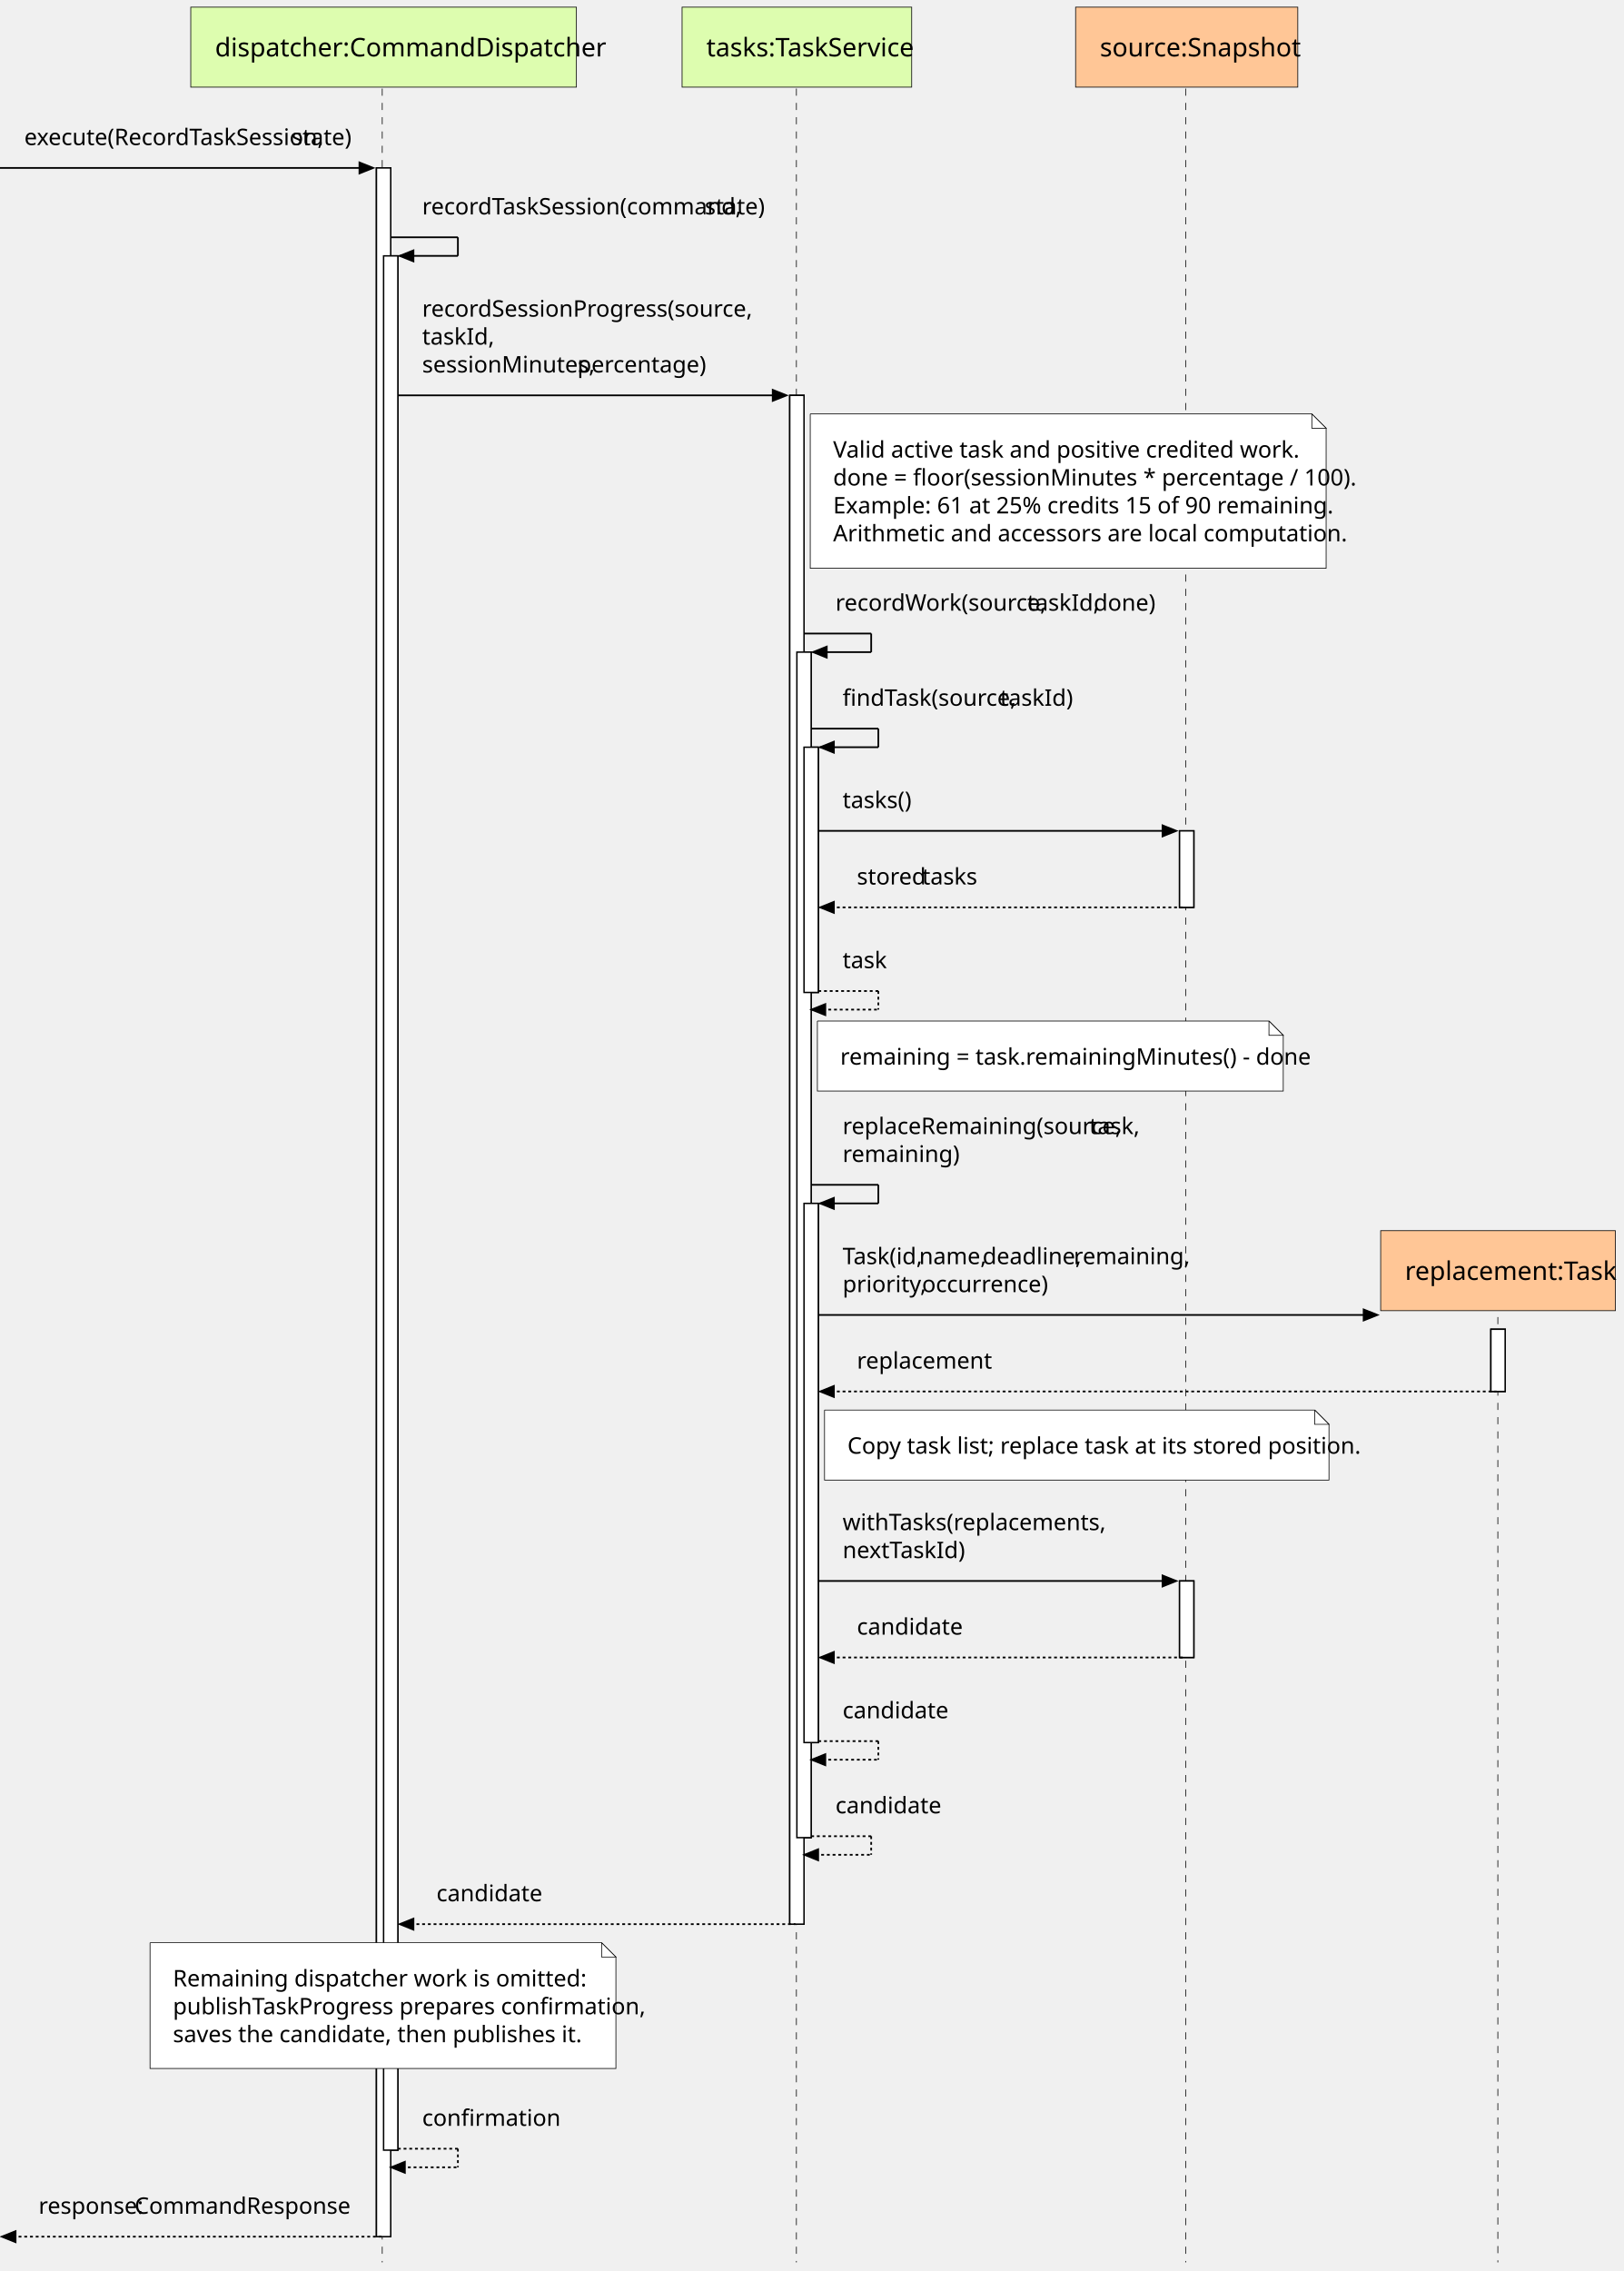
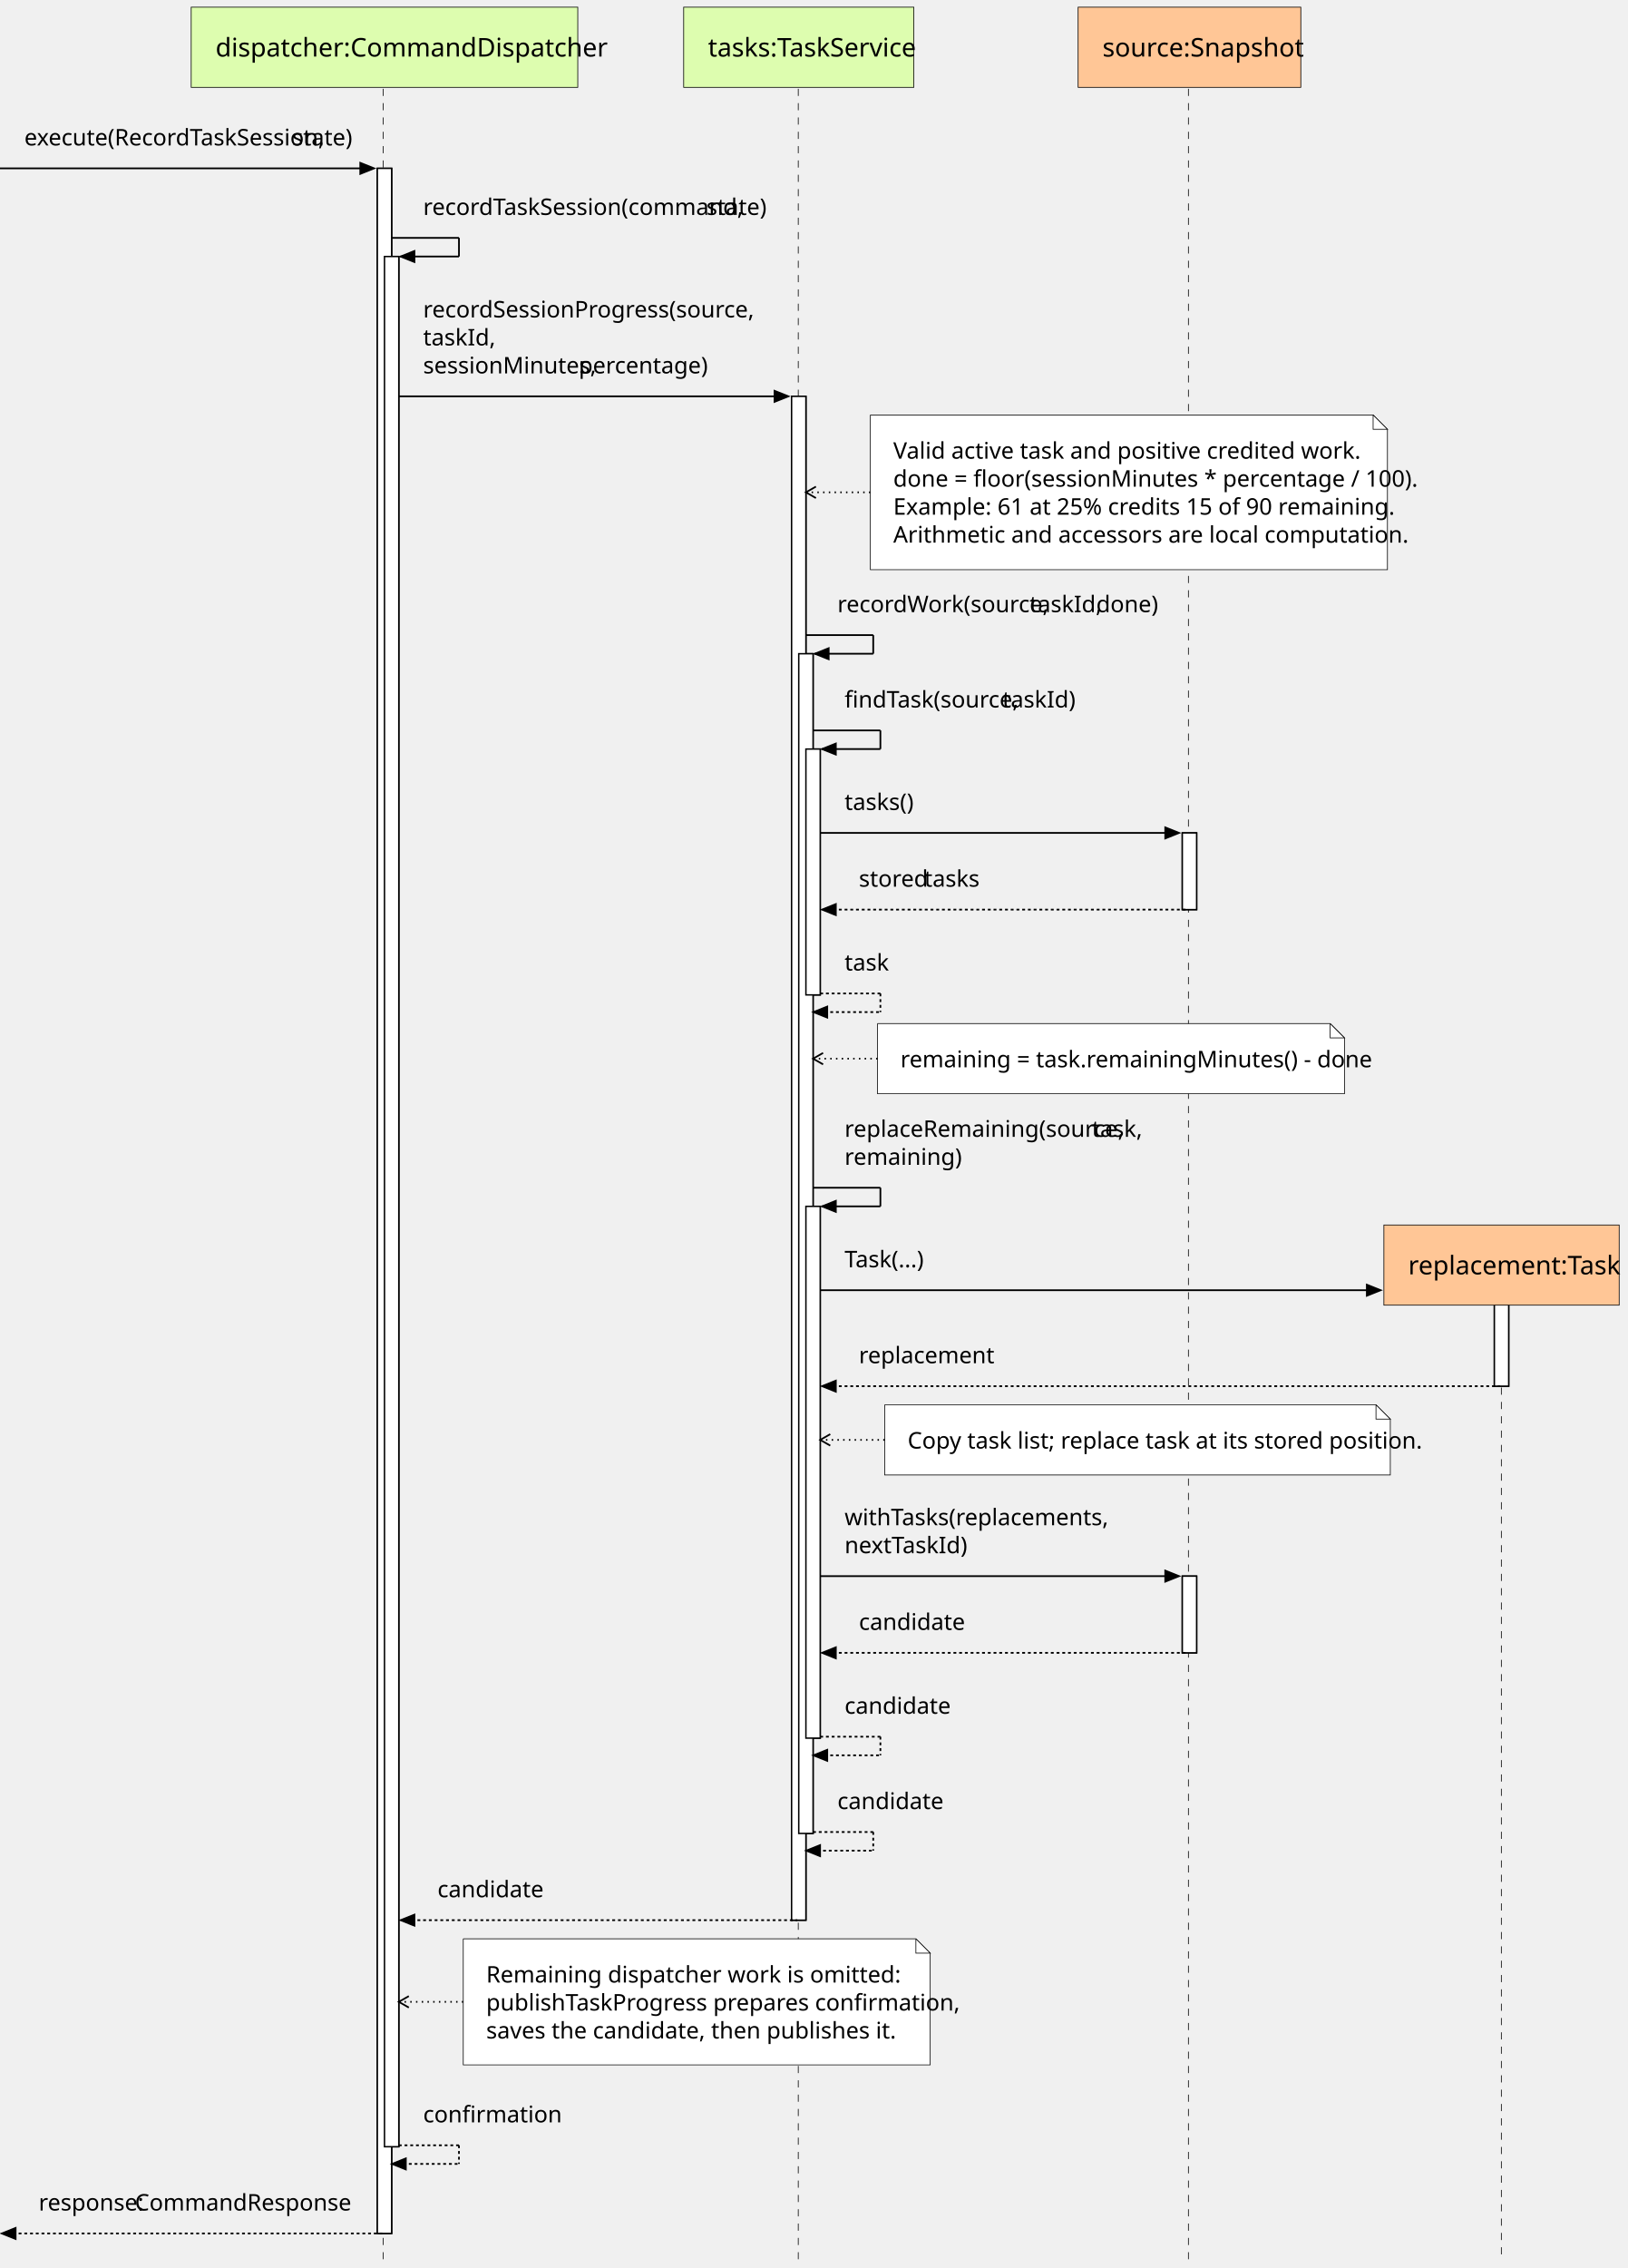
- <svg xmlns="http://www.w3.org/2000/svg" contentStyleType="text/css" data-diagram-type="SEQUENCE" height="1589px" preserveAspectRatio="none" style="width:1136px;height:1589px;background:#FFFFFF;" version="1.1" viewBox="0 0 1136 1589" width="1136px" zoomAndPan="magnify">
+ <svg xmlns="http://www.w3.org/2000/svg" contentstyletype="text/css" data-diagram-type="SEQUENCE" height="1583px" preserveAspectRatio="none" style="width:1136px;height:1583px;background:#FFFFFF;" version="1.1" viewBox="0 0 1136 1583" width="1136px" zoomAndPan="magnify">
  <defs />
  <g>
    <g>
-       <rect fill="#FFFFFF" height="1447.469" style="stroke:#000000;stroke-width:1;" width="10" x="263.43" y="117.504" />
-     </g>
-     <g>
-       <rect fill="#FFFFFF" height="1325.406" style="stroke:#000000;stroke-width:1;" width="10" x="268.43" y="179.035" />
-     </g>
-     <g>
-       <rect fill="#FFFFFF" height="1069.688" style="stroke:#000000;stroke-width:1;" width="10" x="552.648" y="276.629" />
-     </g>
-     <g>
-       <rect fill="#FFFFFF" height="829.5" style="stroke:#000000;stroke-width:1;" width="10" x="557.648" y="456.285" />
+       <rect fill="#FFFFFF" height="1441.379" style="stroke:#000000;stroke-width:1;" width="10" x="263.43" y="117.504" />
+     </g>
+     <g>
+       <rect fill="#FFFFFF" height="1319.316" style="stroke:#000000;stroke-width:1;" width="10" x="268.43" y="179.035" />
+     </g>
+     <g>
+       <rect fill="#FFFFFF" height="1063.598" style="stroke:#000000;stroke-width:1;" width="10" x="552.648" y="276.629" />
+     </g>
+     <g>
+       <rect fill="#FFFFFF" height="823.41" style="stroke:#000000;stroke-width:1;" width="10" x="557.648" y="456.285" />
    </g>
    <g>
      <rect fill="#FFFFFF" height="171.594" style="stroke:#000000;stroke-width:1;" width="10" x="562.648" y="522.816" />
    </g>
    <g>
-       <rect fill="#FFFFFF" height="377.25" style="stroke:#000000;stroke-width:1;" width="10" x="562.648" y="842.004" />
+       <rect fill="#FFFFFF" height="371.16" style="stroke:#000000;stroke-width:1;" width="10" x="562.648" y="842.004" />
    </g>
    <g>
      <rect fill="#FFFFFF" height="53.531" style="stroke:#000000;stroke-width:1;" width="10" x="825.43" y="581.348" />
    </g>
    <g>
-       <rect fill="#FFFFFF" height="53.531" style="stroke:#000000;stroke-width:1;" width="10" x="825.43" y="1106.191" />
-     </g>
-     <g>
-       <rect fill="#FFFFFF" height="43.531" style="stroke:#000000;stroke-width:1;" width="10" x="1043.298" y="930.066" />
-     </g>
-     <g>
-       <rect fill="#000000" fill-opacity="0" height="1521" width="8" x="264.43" y="61.973" />
-       <line style="stroke:#000000;stroke-width:0.5;stroke-dasharray:5,5;" x1="267.485" x2="267.485" y1="61.973" y2="1582.973" />
-     </g>
-     <g>
-       <rect fill="#000000" fill-opacity="0" height="1521" width="8" x="553.648" y="61.973" />
-       <line style="stroke:#000000;stroke-width:0.5;stroke-dasharray:5,5;" x1="557.31" x2="557.31" y1="61.973" y2="1582.973" />
-     </g>
-     <g>
-       <rect fill="#000000" fill-opacity="0" height="1521" width="8" x="826.43" y="61.973" />
-       <line style="stroke:#000000;stroke-width:0.5;stroke-dasharray:5,5;" x1="829.693" x2="829.693" y1="61.973" y2="1582.973" />
-     </g>
-     <g>
-       <rect fill="#000000" fill-opacity="0" height="681.438" width="8" x="1044.298" y="901.535" />
-       <line style="stroke:#000000;stroke-width:0.5;stroke-dasharray:5,5;" x1="1048.167" x2="1048.167" y1="901.535" y2="1582.973" />
+       <rect fill="#FFFFFF" height="53.531" style="stroke:#000000;stroke-width:1;" width="10" x="825.43" y="1100.102" />
+     </g>
+     <g>
+       <rect fill="#FFFFFF" height="56.973" style="stroke:#000000;stroke-width:1;" width="10" x="1043.298" y="910.535" />
+     </g>
+     <g>
+       <rect fill="#000000" fill-opacity="0" height="1514.91" width="8" x="264.43" y="61.973" />
+       <line style="stroke:#000000;stroke-width:0.5;stroke-dasharray:5,5;" x1="267.485" x2="267.485" y1="61.973" y2="1576.883" />
+     </g>
+     <g>
+       <rect fill="#000000" fill-opacity="0" height="1514.91" width="8" x="553.648" y="61.973" />
+       <line style="stroke:#000000;stroke-width:0.5;stroke-dasharray:5,5;" x1="557.31" x2="557.31" y1="61.973" y2="1576.883" />
+     </g>
+     <g>
+       <rect fill="#000000" fill-opacity="0" height="1514.91" width="8" x="826.43" y="61.973" />
+       <line style="stroke:#000000;stroke-width:0.5;stroke-dasharray:5,5;" x1="829.693" x2="829.693" y1="61.973" y2="1576.883" />
+     </g>
+     <g>
+       <rect fill="#000000" fill-opacity="0" height="678.393" width="8" x="1044.298" y="898.49" />
+       <line style="stroke:#000000;stroke-width:0.5;stroke-dasharray:5,5;" x1="1048.167" x2="1048.167" y1="898.49" y2="1576.883" />
    </g>
    <g class="participant participant-head" data-participant="Dispatcher">
      <rect fill="#DDFDAF" height="55.973" style="stroke:#000000;stroke-width:0.5;" width="269.89" x="133.485" y="5" />
      <text fill="#000000" font-family="Calibri" font-size="18" lengthAdjust="spacing" textLength="235.89" x="150.485" y="39.473">dispatcher:CommandDispatcher</text>
    </g>
    <g class="participant participant-head" data-participant="Tasks">
      <rect fill="#DDFDAF" height="55.973" style="stroke:#000000;stroke-width:0.5;" width="160.677" x="477.31" y="5" />
      <text fill="#000000" font-family="Calibri" font-size="18" lengthAdjust="spacing" textLength="126.677" x="494.31" y="39.473">tasks:TaskService</text>
    </g>
    <g class="participant participant-head" data-participant="Source">
      <rect fill="#FFC696" height="55.973" style="stroke:#000000;stroke-width:0.5;" width="155.474" x="752.693" y="5" />
      <text fill="#000000" font-family="Calibri" font-size="18" lengthAdjust="spacing" textLength="121.474" x="769.693" y="39.473">source:Snapshot</text>
    </g>
    <g>
-       <rect fill="#FFFFFF" height="1447.469" style="stroke:#000000;stroke-width:1;" width="10" x="263.43" y="117.504" />
-     </g>
-     <g>
-       <rect fill="#FFFFFF" height="1325.406" style="stroke:#000000;stroke-width:1;" width="10" x="268.43" y="179.035" />
-     </g>
-     <g>
-       <rect fill="#FFFFFF" height="1069.688" style="stroke:#000000;stroke-width:1;" width="10" x="552.648" y="276.629" />
-     </g>
-     <g>
-       <rect fill="#FFFFFF" height="829.5" style="stroke:#000000;stroke-width:1;" width="10" x="557.648" y="456.285" />
+       <rect fill="#FFFFFF" height="1441.379" style="stroke:#000000;stroke-width:1;" width="10" x="263.43" y="117.504" />
+     </g>
+     <g>
+       <rect fill="#FFFFFF" height="1319.316" style="stroke:#000000;stroke-width:1;" width="10" x="268.43" y="179.035" />
+     </g>
+     <g>
+       <rect fill="#FFFFFF" height="1063.598" style="stroke:#000000;stroke-width:1;" width="10" x="552.648" y="276.629" />
+     </g>
+     <g>
+       <rect fill="#FFFFFF" height="823.41" style="stroke:#000000;stroke-width:1;" width="10" x="557.648" y="456.285" />
    </g>
    <g>
      <rect fill="#FFFFFF" height="171.594" style="stroke:#000000;stroke-width:1;" width="10" x="562.648" y="522.816" />
    </g>
    <g>
-       <rect fill="#FFFFFF" height="377.25" style="stroke:#000000;stroke-width:1;" width="10" x="562.648" y="842.004" />
+       <rect fill="#FFFFFF" height="371.16" style="stroke:#000000;stroke-width:1;" width="10" x="562.648" y="842.004" />
    </g>
    <g>
      <rect fill="#FFFFFF" height="53.531" style="stroke:#000000;stroke-width:1;" width="10" x="825.43" y="581.348" />
    </g>
    <g>
-       <rect fill="#FFFFFF" height="53.531" style="stroke:#000000;stroke-width:1;" width="10" x="825.43" y="1106.191" />
-     </g>
-     <g>
-       <rect fill="#FFFFFF" height="43.531" style="stroke:#000000;stroke-width:1;" width="10" x="1043.298" y="930.066" />
+       <rect fill="#FFFFFF" height="53.531" style="stroke:#000000;stroke-width:1;" width="10" x="825.43" y="1100.102" />
+     </g>
+     <g>
+       <rect fill="#FFFFFF" height="56.973" style="stroke:#000000;stroke-width:1;" width="10" x="1043.298" y="910.535" />
    </g>
    <g class="message" data-participant-1="Dispatcher" data-participant-2="Dispatcher">
      <polygon fill="#000000" points="251.43,113.504,261.43,117.504,251.43,121.504" style="stroke:#000000;stroke-width:1;" />
      <line style="stroke:#000000;stroke-width:1.2;" x1="0" x2="257.43" y1="117.504" y2="117.504" />
      <text fill="#000000" font-family="Calibri" font-size="16" lengthAdjust="spacing" textLength="183.359" x="17" y="101.504">execute(RecordTaskSession,</text>
      <text fill="#000000" font-family="Calibri" font-size="16" lengthAdjust="spacing" textLength="3.617" x="200.359" y="101.504"> </text>
      <text fill="#000000" font-family="Calibri" font-size="16" lengthAdjust="spacing" textLength="37.453" x="203.977" y="101.504">state)</text>
    </g>
    <g class="message" data-participant-1="Dispatcher" data-participant-2="Dispatcher">
      <line style="stroke:#000000;stroke-width:1.2;" x1="273.43" x2="320.43" y1="166.035" y2="166.035" />
      <line style="stroke:#000000;stroke-width:1.2;" x1="320.43" x2="320.43" y1="166.035" y2="179.035" />
      <line style="stroke:#000000;stroke-width:1.2;" x1="279.43" x2="320.43" y1="179.035" y2="179.035" />
      <polygon fill="#000000" points="289.43,175.035,279.43,179.035,289.43,183.035" style="stroke:#000000;stroke-width:1;" />
      <text fill="#000000" font-family="Calibri" font-size="16" lengthAdjust="spacing" textLength="194.148" x="295.43" y="150.035">recordTaskSession(command,</text>
      <text fill="#000000" font-family="Calibri" font-size="16" lengthAdjust="spacing" textLength="3.617" x="489.578" y="150.035"> </text>
      <text fill="#000000" font-family="Calibri" font-size="16" lengthAdjust="spacing" textLength="37.453" x="493.195" y="150.035">state)</text>
    </g>
    <g class="message" data-participant-1="Dispatcher" data-participant-2="Tasks">
      <polygon fill="#000000" points="540.648,272.629,550.648,276.629,540.648,280.629" style="stroke:#000000;stroke-width:1;" />
      <line style="stroke:#000000;stroke-width:1.2;" x1="278.43" x2="546.648" y1="276.629" y2="276.629" />
      <text fill="#000000" font-family="Calibri" font-size="16" lengthAdjust="spacing" textLength="199.188" x="295.43" y="221.566">recordSessionProgress(source,</text>
      <text fill="#000000" font-family="Calibri" font-size="16" lengthAdjust="spacing" textLength="42.984" x="295.43" y="241.098">taskId,</text>
      <text fill="#000000" font-family="Calibri" font-size="16" lengthAdjust="spacing" textLength="104.984" x="295.43" y="260.629">sessionMinutes,</text>
      <text fill="#000000" font-family="Calibri" font-size="16" lengthAdjust="spacing" textLength="3.617" x="400.414" y="260.629"> </text>
      <text fill="#000000" font-family="Calibri" font-size="16" lengthAdjust="spacing" textLength="78.445" x="404.031" y="260.629">percentage)</text>
    </g>
-     <path d="M567,289.629 L567,397.629 L928,397.629 L928,299.629 L918,289.629 L567,289.629" fill="#FFFFFF" style="stroke:#000000;stroke-width:0.5;" />
-     <path d="M918,289.629 L918,299.629 L928,299.629 L918,289.629" fill="#FFFFFF" style="stroke:#000000;stroke-width:0.5;" />
-     <text fill="#000000" font-family="Calibri" font-size="16" lengthAdjust="spacing" textLength="285.742" x="583" y="320.16">Valid active task and positive credited work.</text>
-     <text fill="#000000" font-family="Calibri" font-size="16" lengthAdjust="spacing" textLength="320.695" x="583" y="339.691">done = floor(sessionMinutes * percentage / 100).</text>
-     <text fill="#000000" font-family="Calibri" font-size="16" lengthAdjust="spacing" textLength="304.812" x="583" y="359.223">Example: 61 at 25% credits 15 of 90 remaining.</text>
-     <text fill="#000000" font-family="Calibri" font-size="16" lengthAdjust="spacing" textLength="312.469" x="583" y="378.754">Arithmetic and accessors are local computation.</text>
+     <g class="uml-note" data-note-target="Tasks" transform="translate(40.64838,0)">
+       <path d="M567,289.629 L567,397.629 L928,397.629 L928,299.629 L918,289.629 L567,289.629" fill="#FFFFFF" style="stroke:#000000;stroke-width:0.5;" />
+       <path d="M918,289.629 L918,299.629 L928,299.629 L918,289.629" fill="#FFFFFF" style="stroke:#000000;stroke-width:0.5;" />
+       <text fill="#000000" font-family="Calibri" font-size="16" lengthAdjust="spacing" textLength="285.742" x="583" y="320.16">Valid active task and positive credited work.</text>
+       <text fill="#000000" font-family="Calibri" font-size="16" lengthAdjust="spacing" textLength="320.695" x="583" y="339.691">done = floor(sessionMinutes * percentage / 100).</text>
+       <text fill="#000000" font-family="Calibri" font-size="16" lengthAdjust="spacing" textLength="304.812" x="583" y="359.223">Example: 61 at 25% credits 15 of 90 remaining.</text>
+       <text fill="#000000" font-family="Calibri" font-size="16" lengthAdjust="spacing" textLength="312.469" x="583" y="378.754">Arithmetic and accessors are local computation.</text>
+     </g>
+     <g class="uml-note-link" data-note-target="Tasks">
+       <path d="M607.648,343.629 H562.648" stroke-dasharray="1,3" stroke="#000000" stroke-width="1.2" fill="none" />
+       <path d="M569.648,339.629 L562.648,343.629 L569.648,347.629" stroke="#000000" stroke-width="1.2" fill="none" />
+     </g>
    <g class="message" data-participant-1="Tasks" data-participant-2="Tasks">
      <line style="stroke:#000000;stroke-width:1.2;" x1="562.648" x2="609.648" y1="443.285" y2="443.285" />
      <line style="stroke:#000000;stroke-width:1.2;" x1="609.648" x2="609.648" y1="443.285" y2="456.285" />
      <line style="stroke:#000000;stroke-width:1.2;" x1="568.648" x2="609.648" y1="456.285" y2="456.285" />
      <polygon fill="#000000" points="578.648,452.285,568.648,456.285,578.648,460.285" style="stroke:#000000;stroke-width:1;" />
      <text fill="#000000" font-family="Calibri" font-size="16" lengthAdjust="spacing" textLength="130.5" x="584.648" y="427.285">recordWork(source,</text>
      <text fill="#000000" font-family="Calibri" font-size="16" lengthAdjust="spacing" textLength="3.617" x="715.148" y="427.285"> </text>
      <text fill="#000000" font-family="Calibri" font-size="16" lengthAdjust="spacing" textLength="42.984" x="718.766" y="427.285">taskId,</text>
      <text fill="#000000" font-family="Calibri" font-size="16" lengthAdjust="spacing" textLength="3.617" x="761.75" y="427.285"> </text>
      <text fill="#000000" font-family="Calibri" font-size="16" lengthAdjust="spacing" textLength="38.062" x="765.367" y="427.285">done)</text>
    </g>
    <g class="message" data-participant-1="Tasks" data-participant-2="Tasks">
      <line style="stroke:#000000;stroke-width:1.2;" x1="567.648" x2="614.648" y1="509.816" y2="509.816" />
      <line style="stroke:#000000;stroke-width:1.2;" x1="614.648" x2="614.648" y1="509.816" y2="522.816" />
      <line style="stroke:#000000;stroke-width:1.2;" x1="573.648" x2="614.648" y1="522.816" y2="522.816" />
      <polygon fill="#000000" points="583.648,518.816,573.648,522.816,583.648,526.816" style="stroke:#000000;stroke-width:1;" />
      <text fill="#000000" font-family="Calibri" font-size="16" lengthAdjust="spacing" textLength="106.609" x="589.648" y="493.816">findTask(source,</text>
      <text fill="#000000" font-family="Calibri" font-size="16" lengthAdjust="spacing" textLength="3.617" x="696.258" y="493.816"> </text>
      <text fill="#000000" font-family="Calibri" font-size="16" lengthAdjust="spacing" textLength="43.844" x="699.875" y="493.816">taskId)</text>
    </g>
    <g class="message" data-participant-1="Tasks" data-participant-2="Source">
      <polygon fill="#000000" points="813.43,577.348,823.43,581.348,813.43,585.348" style="stroke:#000000;stroke-width:1;" />
      <line style="stroke:#000000;stroke-width:1.2;" x1="572.648" x2="819.43" y1="581.348" y2="581.348" />
      <text fill="#000000" font-family="Calibri" font-size="16" lengthAdjust="spacing" textLength="42.516" x="589.648" y="565.348">tasks()</text>
    </g>
    <g class="message" data-participant-1="Source" data-participant-2="Tasks">
      <polygon fill="#000000" points="583.648,630.879,573.648,634.879,583.648,638.879" style="stroke:#000000;stroke-width:1;" />
      <line style="stroke:#000000;stroke-width:1.2;stroke-dasharray:2,2;" x1="577.648" x2="829.43" y1="634.879" y2="634.879" />
      <text fill="#000000" font-family="Calibri" font-size="16" lengthAdjust="spacing" textLength="42" x="599.648" y="618.879">stored</text>
      <text fill="#000000" font-family="Calibri" font-size="16" lengthAdjust="spacing" textLength="3.617" x="641.648" y="618.879"> </text>
      <text fill="#000000" font-family="Calibri" font-size="16" lengthAdjust="spacing" textLength="32.812" x="645.266" y="618.879">tasks</text>
    </g>
    <g class="message" data-participant-1="Tasks" data-participant-2="Tasks">
      <line style="stroke:#000000;stroke-width:1.2;stroke-dasharray:2,2;" x1="572.648" x2="614.648" y1="693.41" y2="693.41" />
      <line style="stroke:#000000;stroke-width:1.2;stroke-dasharray:2,2;" x1="614.648" x2="614.648" y1="693.41" y2="706.41" />
      <line style="stroke:#000000;stroke-width:1.2;stroke-dasharray:2,2;" x1="567.648" x2="614.648" y1="706.41" y2="706.41" />
      <polygon fill="#000000" points="577.648,702.41,567.648,706.41,577.648,710.41" style="stroke:#000000;stroke-width:1;" />
      <text fill="#000000" font-family="Calibri" font-size="16" lengthAdjust="spacing" textLength="26.555" x="589.648" y="677.41">task</text>
    </g>
-     <path d="M572,714.41 L572,763.41 L898,763.41 L898,724.41 L888,714.41 L572,714.41" fill="#FFFFFF" style="stroke:#000000;stroke-width:0.5;" />
-     <path d="M888,714.41 L888,724.41 L898,724.41 L888,714.41" fill="#FFFFFF" style="stroke:#000000;stroke-width:0.5;" />
-     <text fill="#000000" font-family="Calibri" font-size="16" lengthAdjust="spacing" textLength="285.93" x="588" y="744.941">remaining = task.remainingMinutes() - done</text>
+     <g class="uml-note" data-note-target="Tasks" transform="translate(40.64838,0)">
+       <path d="M572,714.41 L572,763.41 L898,763.41 L898,724.41 L888,714.41 L572,714.41" fill="#FFFFFF" style="stroke:#000000;stroke-width:0.5;" />
+       <path d="M888,714.41 L888,724.41 L898,724.41 L888,714.41" fill="#FFFFFF" style="stroke:#000000;stroke-width:0.5;" />
+       <text fill="#000000" font-family="Calibri" font-size="16" lengthAdjust="spacing" textLength="285.93" x="588" y="744.941">remaining = task.remainingMinutes() - done</text>
+     </g>
+     <g class="uml-note-link" data-note-target="Tasks">
+       <path d="M612.648,738.91 H567.648" stroke-dasharray="1,3" stroke="#000000" stroke-width="1.2" fill="none" />
+       <path d="M574.648,734.91 L567.648,738.91 L574.648,742.91" stroke="#000000" stroke-width="1.2" fill="none" />
+     </g>
    <g class="message" data-participant-1="Tasks" data-participant-2="Tasks">
      <line style="stroke:#000000;stroke-width:1.2;" x1="567.648" x2="614.648" y1="829.004" y2="829.004" />
      <line style="stroke:#000000;stroke-width:1.2;" x1="614.648" x2="614.648" y1="829.004" y2="842.004" />
      <line style="stroke:#000000;stroke-width:1.2;" x1="573.648" x2="614.648" y1="842.004" y2="842.004" />
      <polygon fill="#000000" points="583.648,838.004,573.648,842.004,583.648,846.004" style="stroke:#000000;stroke-width:1;" />
      <text fill="#000000" font-family="Calibri" font-size="16" lengthAdjust="spacing" textLength="169.039" x="589.648" y="793.473">replaceRemaining(source,</text>
      <text fill="#000000" font-family="Calibri" font-size="16" lengthAdjust="spacing" textLength="3.617" x="758.688" y="793.473"> </text>
      <text fill="#000000" font-family="Calibri" font-size="16" lengthAdjust="spacing" textLength="30.547" x="762.305" y="793.473">task,</text>
      <text fill="#000000" font-family="Calibri" font-size="16" lengthAdjust="spacing" textLength="70.523" x="589.648" y="813.004">remaining)</text>
    </g>
    <g class="message" data-participant-1="Tasks" data-participant-2="Replacement">
-       <polygon fill="#000000" points="954.167,916.066,964.167,920.066,954.167,924.066" style="stroke:#000000;stroke-width:1;" />
-       <line style="stroke:#000000;stroke-width:1.2;" x1="572.648" x2="960.167" y1="920.066" y2="920.066" />
-       <text fill="#000000" font-family="Calibri" font-size="16" lengthAdjust="spacing" textLength="49.914" x="589.648" y="884.535">Task(id,</text>
-       <text fill="#000000" font-family="Calibri" font-size="16" lengthAdjust="spacing" textLength="3.617" x="639.562" y="884.535"> </text>
-       <text fill="#000000" font-family="Calibri" font-size="16" lengthAdjust="spacing" textLength="40.805" x="643.18" y="884.535">name,</text>
-       <text fill="#000000" font-family="Calibri" font-size="16" lengthAdjust="spacing" textLength="3.617" x="683.984" y="884.535"> </text>
-       <text fill="#000000" font-family="Calibri" font-size="16" lengthAdjust="spacing" textLength="60.141" x="687.602" y="884.535">deadline,</text>
-       <text fill="#000000" font-family="Calibri" font-size="16" lengthAdjust="spacing" textLength="3.617" x="747.742" y="884.535"> </text>
-       <text fill="#000000" font-family="Calibri" font-size="16" lengthAdjust="spacing" textLength="69.664" x="751.359" y="884.535">remaining,</text>
-       <text fill="#000000" font-family="Calibri" font-size="16" lengthAdjust="spacing" textLength="51.938" x="589.648" y="904.066">priority,</text>
-       <text fill="#000000" font-family="Calibri" font-size="16" lengthAdjust="spacing" textLength="3.617" x="641.586" y="904.066"> </text>
-       <text fill="#000000" font-family="Calibri" font-size="16" lengthAdjust="spacing" textLength="77.477" x="645.203" y="904.066">occurrence)</text>
-     </g>
-     <rect fill="#FFC696" height="55.973" style="stroke:#000000;stroke-width:0.5;" width="164.263" x="966.167" y="861.094" />
-     <text fill="#000000" font-family="Calibri" font-size="18" lengthAdjust="spacing" textLength="130.263" x="983.167" y="895.566">replacement:Task</text>
+       <polygon fill="#000000" points="954.167,896.535,964.167,900.535,954.167,904.535" style="stroke:#000000;stroke-width:1;" />
+       <line style="stroke:#000000;stroke-width:1.2;" x1="572.648" x2="960.167" y1="900.535" y2="900.535" />
+       <text fill="#000000" font-family="Calibri" font-size="16" lengthAdjust="spacing" textLength="50.812" x="589.648" y="884.535">Task(...)</text>
+     </g>
+     <rect fill="#FFC696" height="55.973" style="stroke:#000000;stroke-width:0.5;" width="164.263" x="966.167" y="855.004" />
+     <text fill="#000000" font-family="Calibri" font-size="18" lengthAdjust="spacing" textLength="130.263" x="983.167" y="889.477">replacement:Task</text>
    <g class="message" data-participant-1="Replacement" data-participant-2="Tasks">
-       <polygon fill="#000000" points="583.648,969.598,573.648,973.598,583.648,977.598" style="stroke:#000000;stroke-width:1;" />
-       <line style="stroke:#000000;stroke-width:1.2;stroke-dasharray:2,2;" x1="577.648" x2="1047.298" y1="973.598" y2="973.598" />
-       <text fill="#000000" font-family="Calibri" font-size="16" lengthAdjust="spacing" textLength="82.516" x="599.648" y="957.598">replacement</text>
-     </g>
-     <path d="M577,986.598 L577,1035.598 L930,1035.598 L930,996.598 L920,986.598 L577,986.598" fill="#FFFFFF" style="stroke:#000000;stroke-width:0.5;" />
-     <path d="M920,986.598 L920,996.598 L930,996.598 L920,986.598" fill="#FFFFFF" style="stroke:#000000;stroke-width:0.5;" />
-     <text fill="#000000" font-family="Calibri" font-size="16" lengthAdjust="spacing" textLength="312.914" x="593" y="1017.129">Copy task list; replace task at its stored position.</text>
+       <polygon fill="#000000" points="583.648,963.508,573.648,967.508,583.648,971.508" style="stroke:#000000;stroke-width:1;" />
+       <line style="stroke:#000000;stroke-width:1.2;stroke-dasharray:2,2;" x1="577.648" x2="1047.298" y1="967.508" y2="967.508" />
+       <text fill="#000000" font-family="Calibri" font-size="16" lengthAdjust="spacing" textLength="82.516" x="599.648" y="951.508">replacement</text>
+     </g>
+     <g class="uml-note" data-note-target="Tasks" transform="translate(40.64838,0)">
+       <path d="M577,980.508 L577,1029.508 L930,1029.508 L930,990.508 L920,980.508 L577,980.508" fill="#FFFFFF" style="stroke:#000000;stroke-width:0.5;" />
+       <path d="M920,980.508 L920,990.508 L930,990.508 L920,980.508" fill="#FFFFFF" style="stroke:#000000;stroke-width:0.5;" />
+       <text fill="#000000" font-family="Calibri" font-size="16" lengthAdjust="spacing" textLength="312.914" x="593" y="1011.039">Copy task list; replace task at its stored position.</text>
+     </g>
+     <g class="uml-note-link" data-note-target="Tasks">
+       <path d="M617.648,1005.008 H572.648" stroke-dasharray="1,3" stroke="#000000" stroke-width="1.2" fill="none" />
+       <path d="M579.648,1001.008 L572.648,1005.008 L579.648,1009.008" stroke="#000000" stroke-width="1.2" fill="none" />
+     </g>
    <g class="message" data-participant-1="Tasks" data-participant-2="Source">
-       <polygon fill="#000000" points="813.43,1102.191,823.43,1106.191,813.43,1110.191" style="stroke:#000000;stroke-width:1;" />
-       <line style="stroke:#000000;stroke-width:1.2;" x1="572.648" x2="819.43" y1="1106.191" y2="1106.191" />
-       <text fill="#000000" font-family="Calibri" font-size="16" lengthAdjust="spacing" textLength="161.742" x="589.648" y="1070.66">withTasks(replacements,</text>
-       <text fill="#000000" font-family="Calibri" font-size="16" lengthAdjust="spacing" textLength="74.938" x="589.648" y="1090.191">nextTaskId)</text>
+       <polygon fill="#000000" points="813.43,1096.102,823.43,1100.102,813.43,1104.102" style="stroke:#000000;stroke-width:1;" />
+       <line style="stroke:#000000;stroke-width:1.2;" x1="572.648" x2="819.43" y1="1100.102" y2="1100.102" />
+       <text fill="#000000" font-family="Calibri" font-size="16" lengthAdjust="spacing" textLength="161.742" x="589.648" y="1064.57">withTasks(replacements,</text>
+       <text fill="#000000" font-family="Calibri" font-size="16" lengthAdjust="spacing" textLength="74.938" x="589.648" y="1084.102">nextTaskId)</text>
    </g>
    <g class="message" data-participant-1="Source" data-participant-2="Tasks">
-       <polygon fill="#000000" points="583.648,1155.723,573.648,1159.723,583.648,1163.723" style="stroke:#000000;stroke-width:1;" />
-       <line style="stroke:#000000;stroke-width:1.2;stroke-dasharray:2,2;" x1="577.648" x2="829.43" y1="1159.723" y2="1159.723" />
-       <text fill="#000000" font-family="Calibri" font-size="16" lengthAdjust="spacing" textLength="64.305" x="599.648" y="1143.723">candidate</text>
-     </g>
-     <g class="message" data-participant-1="Tasks" data-participant-2="Tasks">
-       <line style="stroke:#000000;stroke-width:1.2;stroke-dasharray:2,2;" x1="572.648" x2="614.648" y1="1218.254" y2="1218.254" />
-       <line style="stroke:#000000;stroke-width:1.2;stroke-dasharray:2,2;" x1="614.648" x2="614.648" y1="1218.254" y2="1231.254" />
-       <line style="stroke:#000000;stroke-width:1.2;stroke-dasharray:2,2;" x1="567.648" x2="614.648" y1="1231.254" y2="1231.254" />
-       <polygon fill="#000000" points="577.648,1227.254,567.648,1231.254,577.648,1235.254" style="stroke:#000000;stroke-width:1;" />
-       <text fill="#000000" font-family="Calibri" font-size="16" lengthAdjust="spacing" textLength="64.305" x="589.648" y="1202.254">candidate</text>
-     </g>
-     <g class="message" data-participant-1="Tasks" data-participant-2="Tasks">
-       <line style="stroke:#000000;stroke-width:1.2;stroke-dasharray:2,2;" x1="567.648" x2="609.648" y1="1284.785" y2="1284.785" />
-       <line style="stroke:#000000;stroke-width:1.2;stroke-dasharray:2,2;" x1="609.648" x2="609.648" y1="1284.785" y2="1297.785" />
-       <line style="stroke:#000000;stroke-width:1.2;stroke-dasharray:2,2;" x1="562.648" x2="609.648" y1="1297.785" y2="1297.785" />
-       <polygon fill="#000000" points="572.648,1293.785,562.648,1297.785,572.648,1301.785" style="stroke:#000000;stroke-width:1;" />
-       <text fill="#000000" font-family="Calibri" font-size="16" lengthAdjust="spacing" textLength="64.305" x="584.648" y="1268.785">candidate</text>
+       <polygon fill="#000000" points="583.648,1149.633,573.648,1153.633,583.648,1157.633" style="stroke:#000000;stroke-width:1;" />
+       <line style="stroke:#000000;stroke-width:1.2;stroke-dasharray:2,2;" x1="577.648" x2="829.43" y1="1153.633" y2="1153.633" />
+       <text fill="#000000" font-family="Calibri" font-size="16" lengthAdjust="spacing" textLength="64.305" x="599.648" y="1137.633">candidate</text>
+     </g>
+     <g class="message" data-participant-1="Tasks" data-participant-2="Tasks">
+       <line style="stroke:#000000;stroke-width:1.2;stroke-dasharray:2,2;" x1="572.648" x2="614.648" y1="1212.164" y2="1212.164" />
+       <line style="stroke:#000000;stroke-width:1.2;stroke-dasharray:2,2;" x1="614.648" x2="614.648" y1="1212.164" y2="1225.164" />
+       <line style="stroke:#000000;stroke-width:1.2;stroke-dasharray:2,2;" x1="567.648" x2="614.648" y1="1225.164" y2="1225.164" />
+       <polygon fill="#000000" points="577.648,1221.164,567.648,1225.164,577.648,1229.164" style="stroke:#000000;stroke-width:1;" />
+       <text fill="#000000" font-family="Calibri" font-size="16" lengthAdjust="spacing" textLength="64.305" x="589.648" y="1196.164">candidate</text>
+     </g>
+     <g class="message" data-participant-1="Tasks" data-participant-2="Tasks">
+       <line style="stroke:#000000;stroke-width:1.2;stroke-dasharray:2,2;" x1="567.648" x2="609.648" y1="1278.695" y2="1278.695" />
+       <line style="stroke:#000000;stroke-width:1.2;stroke-dasharray:2,2;" x1="609.648" x2="609.648" y1="1278.695" y2="1291.695" />
+       <line style="stroke:#000000;stroke-width:1.2;stroke-dasharray:2,2;" x1="562.648" x2="609.648" y1="1291.695" y2="1291.695" />
+       <polygon fill="#000000" points="572.648,1287.695,562.648,1291.695,572.648,1295.695" style="stroke:#000000;stroke-width:1;" />
+       <text fill="#000000" font-family="Calibri" font-size="16" lengthAdjust="spacing" textLength="64.305" x="584.648" y="1262.695">candidate</text>
    </g>
    <g class="message" data-participant-1="Tasks" data-participant-2="Dispatcher">
-       <polygon fill="#000000" points="289.43,1342.316,279.43,1346.316,289.43,1350.316" style="stroke:#000000;stroke-width:1;" />
-       <line style="stroke:#000000;stroke-width:1.2;stroke-dasharray:2,2;" x1="283.43" x2="556.648" y1="1346.316" y2="1346.316" />
-       <text fill="#000000" font-family="Calibri" font-size="16" lengthAdjust="spacing" textLength="64.305" x="305.43" y="1330.316">candidate</text>
-     </g>
-     <path d="M105,1359.316 L105,1447.316 L431,1447.316 L431,1369.316 L421,1359.316 L105,1359.316" fill="#FFFFFF" style="stroke:#000000;stroke-width:0.5;" />
-     <path d="M421,1359.316 L421,1369.316 L431,1369.316 L421,1359.316" fill="#FFFFFF" style="stroke:#000000;stroke-width:0.5;" />
-     <text fill="#000000" font-family="Calibri" font-size="16" lengthAdjust="spacing" textLength="250.641" x="121" y="1389.848">Remaining dispatcher work is omitted:</text>
-     <text fill="#000000" font-family="Calibri" font-size="16" lengthAdjust="spacing" textLength="285.188" x="121" y="1409.379">publishTaskProgress prepares confirmation,</text>
-     <text fill="#000000" font-family="Calibri" font-size="16" lengthAdjust="spacing" textLength="248.125" x="121" y="1428.91">saves the candidate, then publishes it.</text>
-     <g class="message" data-participant-1="Dispatcher" data-participant-2="Dispatcher">
-       <line style="stroke:#000000;stroke-width:1.2;stroke-dasharray:2,2;" x1="278.43" x2="320.43" y1="1503.441" y2="1503.441" />
-       <line style="stroke:#000000;stroke-width:1.2;stroke-dasharray:2,2;" x1="320.43" x2="320.43" y1="1503.441" y2="1516.441" />
-       <line style="stroke:#000000;stroke-width:1.2;stroke-dasharray:2,2;" x1="273.43" x2="320.43" y1="1516.441" y2="1516.441" />
-       <polygon fill="#000000" points="283.43,1512.441,273.43,1516.441,283.43,1520.441" style="stroke:#000000;stroke-width:1;" />
-       <text fill="#000000" font-family="Calibri" font-size="16" lengthAdjust="spacing" textLength="84.062" x="295.43" y="1487.441">confirmation</text>
-     </g>
-     <g class="message" data-participant-1="Dispatcher" data-participant-2="Dispatcher">
-       <polygon fill="#000000" points="11,1560.973,1,1564.973,11,1568.973" style="stroke:#000000;stroke-width:1;" />
-       <line style="stroke:#000000;stroke-width:1.2;stroke-dasharray:2,2;" x1="5" x2="267.43" y1="1564.973" y2="1564.973" />
-       <text fill="#000000" font-family="Calibri" font-size="16" lengthAdjust="spacing" textLength="63.547" x="27" y="1548.973">response:</text>
-       <text fill="#000000" font-family="Calibri" font-size="16" lengthAdjust="spacing" textLength="3.617" x="90.547" y="1548.973"> </text>
-       <text fill="#000000" font-family="Calibri" font-size="16" lengthAdjust="spacing" textLength="129.383" x="94.164" y="1548.973">CommandResponse</text>
+       <polygon fill="#000000" points="289.43,1336.227,279.43,1340.227,289.43,1344.227" style="stroke:#000000;stroke-width:1;" />
+       <line style="stroke:#000000;stroke-width:1.2;stroke-dasharray:2,2;" x1="283.43" x2="556.648" y1="1340.227" y2="1340.227" />
+       <text fill="#000000" font-family="Calibri" font-size="16" lengthAdjust="spacing" textLength="64.305" x="305.43" y="1324.227">candidate</text>
+     </g>
+     <g class="uml-note" data-note-target="Dispatcher" transform="translate(40.42969,0)">
+       <path d="M283,1353.227 L283,1441.227 L609,1441.227 L609,1363.227 L599,1353.227 L283,1353.227" fill="#FFFFFF" style="stroke:#000000;stroke-width:0.5;" />
+       <path d="M599,1353.227 L599,1363.227 L609,1363.227 L599,1353.227" fill="#FFFFFF" style="stroke:#000000;stroke-width:0.5;" />
+       <text fill="#000000" font-family="Calibri" font-size="16" lengthAdjust="spacing" textLength="250.641" x="299" y="1383.758">Remaining dispatcher work is omitted:</text>
+       <text fill="#000000" font-family="Calibri" font-size="16" lengthAdjust="spacing" textLength="285.188" x="299" y="1403.289">publishTaskProgress prepares confirmation,</text>
+       <text fill="#000000" font-family="Calibri" font-size="16" lengthAdjust="spacing" textLength="248.125" x="299" y="1422.82">saves the candidate, then publishes it.</text>
+     </g>
+     <g class="uml-note-link" data-note-target="Dispatcher">
+       <path d="M323.43,1397.227 H278.43" stroke-dasharray="1,3" stroke="#000000" stroke-width="1.2" fill="none" />
+       <path d="M285.43,1393.227 L278.43,1397.227 L285.43,1401.227" stroke="#000000" stroke-width="1.2" fill="none" />
+     </g>
+     <g class="message" data-participant-1="Dispatcher" data-participant-2="Dispatcher">
+       <line style="stroke:#000000;stroke-width:1.2;stroke-dasharray:2,2;" x1="278.43" x2="320.43" y1="1497.352" y2="1497.352" />
+       <line style="stroke:#000000;stroke-width:1.2;stroke-dasharray:2,2;" x1="320.43" x2="320.43" y1="1497.352" y2="1510.352" />
+       <line style="stroke:#000000;stroke-width:1.2;stroke-dasharray:2,2;" x1="273.43" x2="320.43" y1="1510.352" y2="1510.352" />
+       <polygon fill="#000000" points="283.43,1506.352,273.43,1510.352,283.43,1514.352" style="stroke:#000000;stroke-width:1;" />
+       <text fill="#000000" font-family="Calibri" font-size="16" lengthAdjust="spacing" textLength="84.062" x="295.43" y="1481.352">confirmation</text>
+     </g>
+     <g class="message" data-participant-1="Dispatcher" data-participant-2="Dispatcher">
+       <polygon fill="#000000" points="11,1554.883,1,1558.883,11,1562.883" style="stroke:#000000;stroke-width:1;" />
+       <line style="stroke:#000000;stroke-width:1.2;stroke-dasharray:2,2;" x1="5" x2="267.43" y1="1558.883" y2="1558.883" />
+       <text fill="#000000" font-family="Calibri" font-size="16" lengthAdjust="spacing" textLength="63.547" x="27" y="1542.883">response:</text>
+       <text fill="#000000" font-family="Calibri" font-size="16" lengthAdjust="spacing" textLength="3.617" x="90.547" y="1542.883"> </text>
+       <text fill="#000000" font-family="Calibri" font-size="16" lengthAdjust="spacing" textLength="129.383" x="94.164" y="1542.883">CommandResponse</text>
    </g>
  </g>
</svg>
